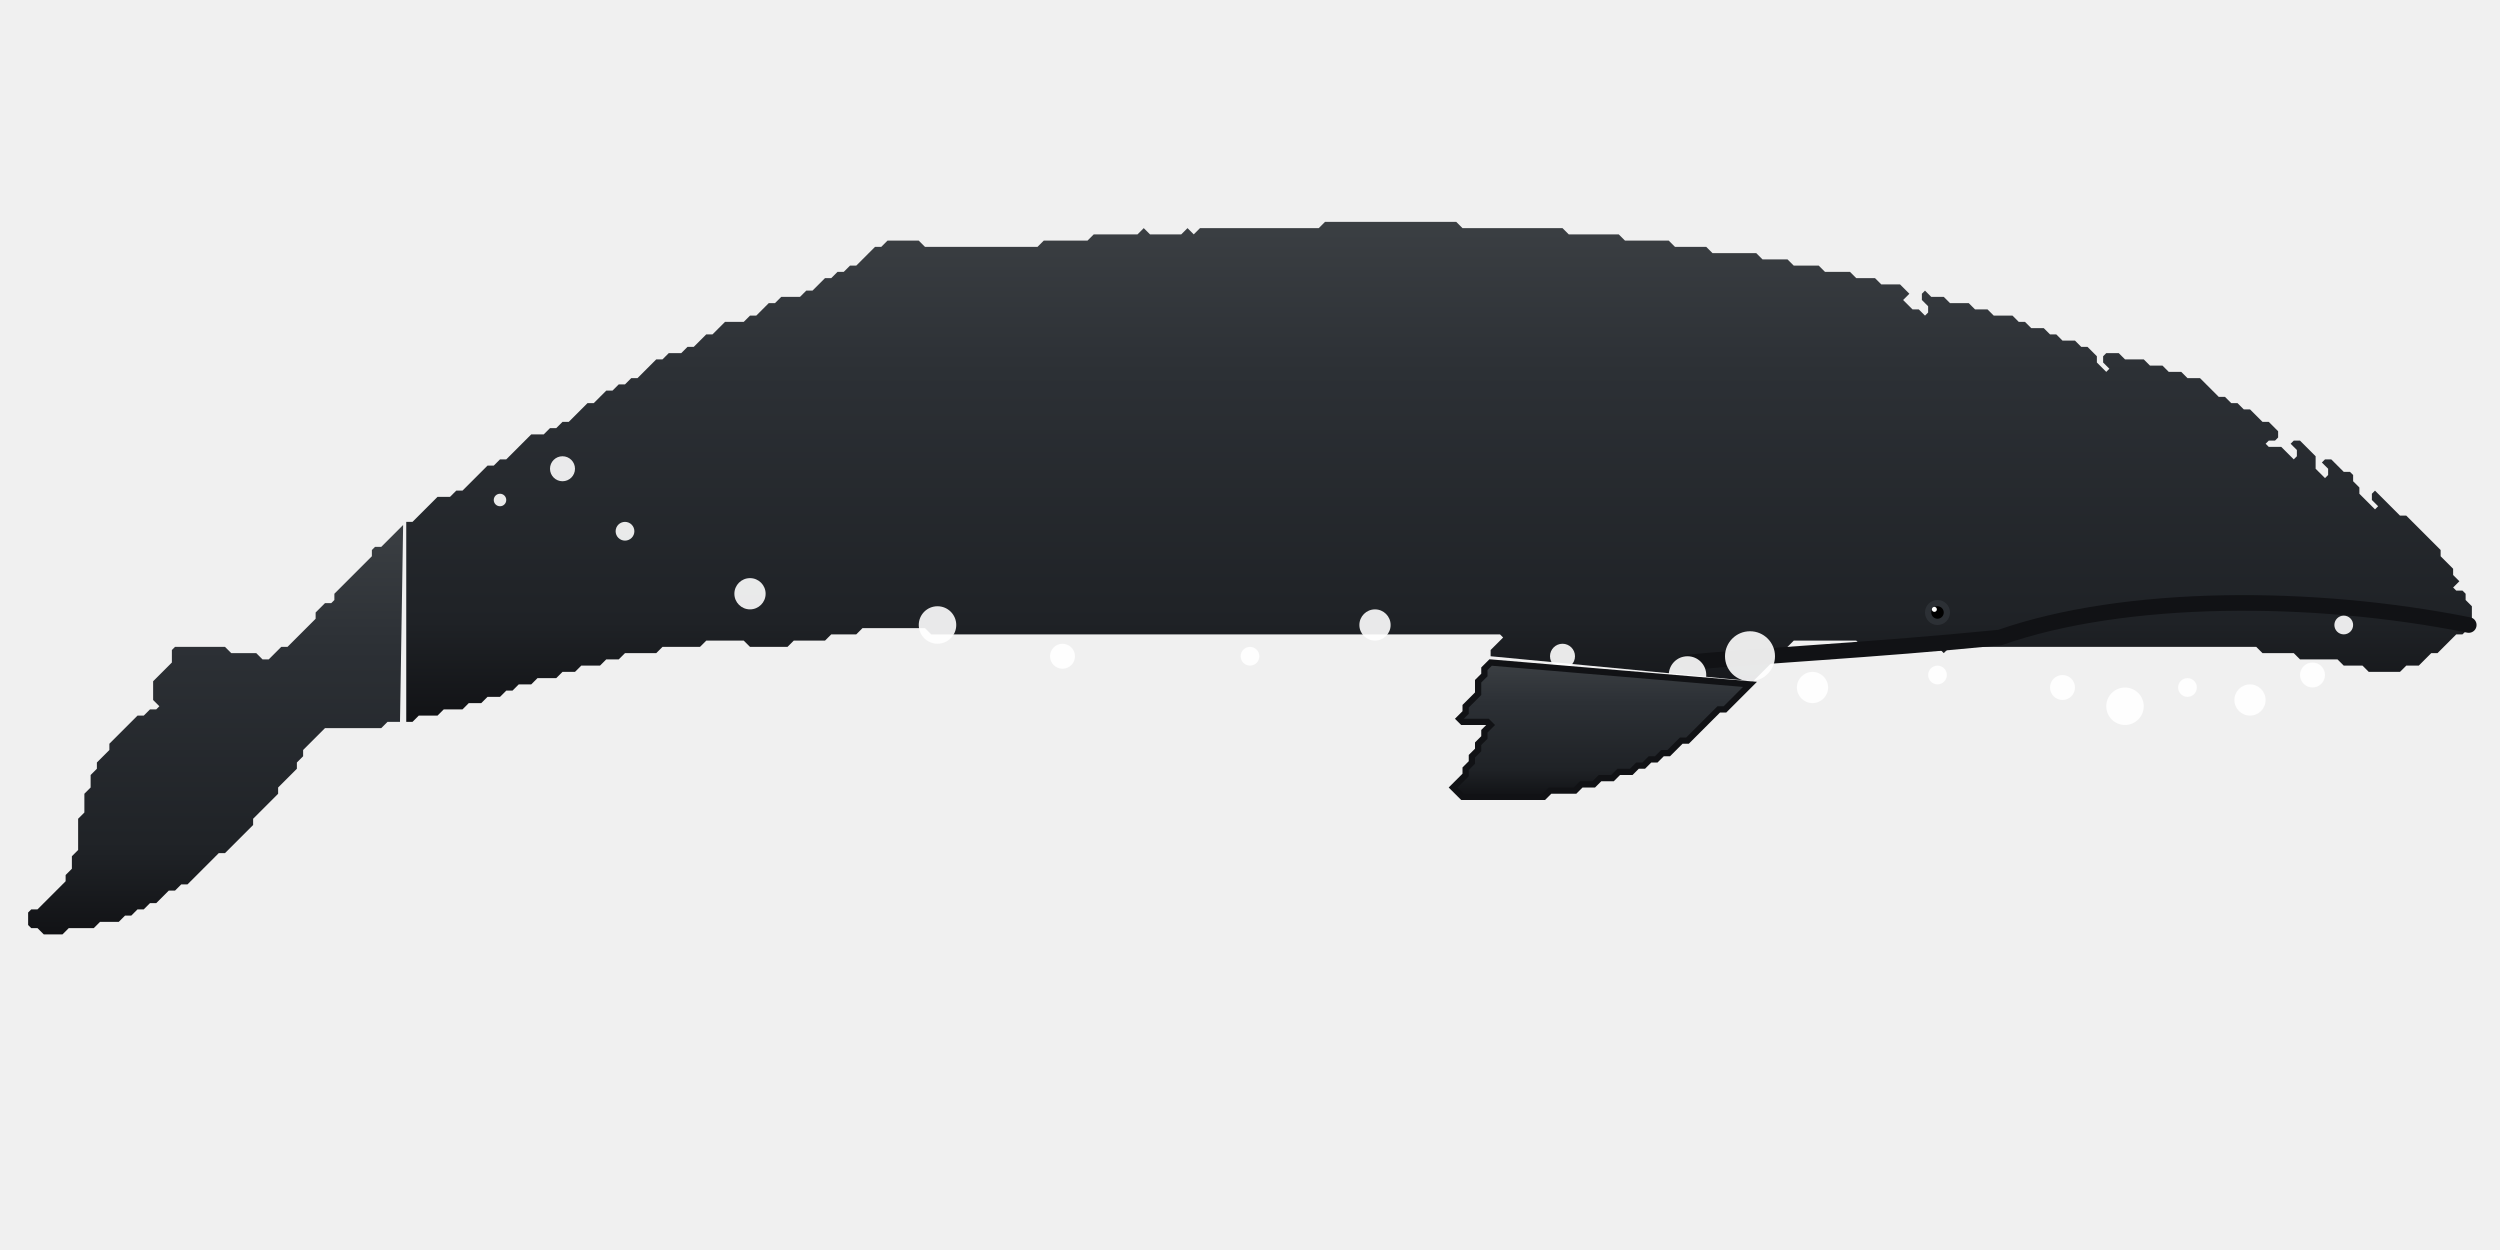
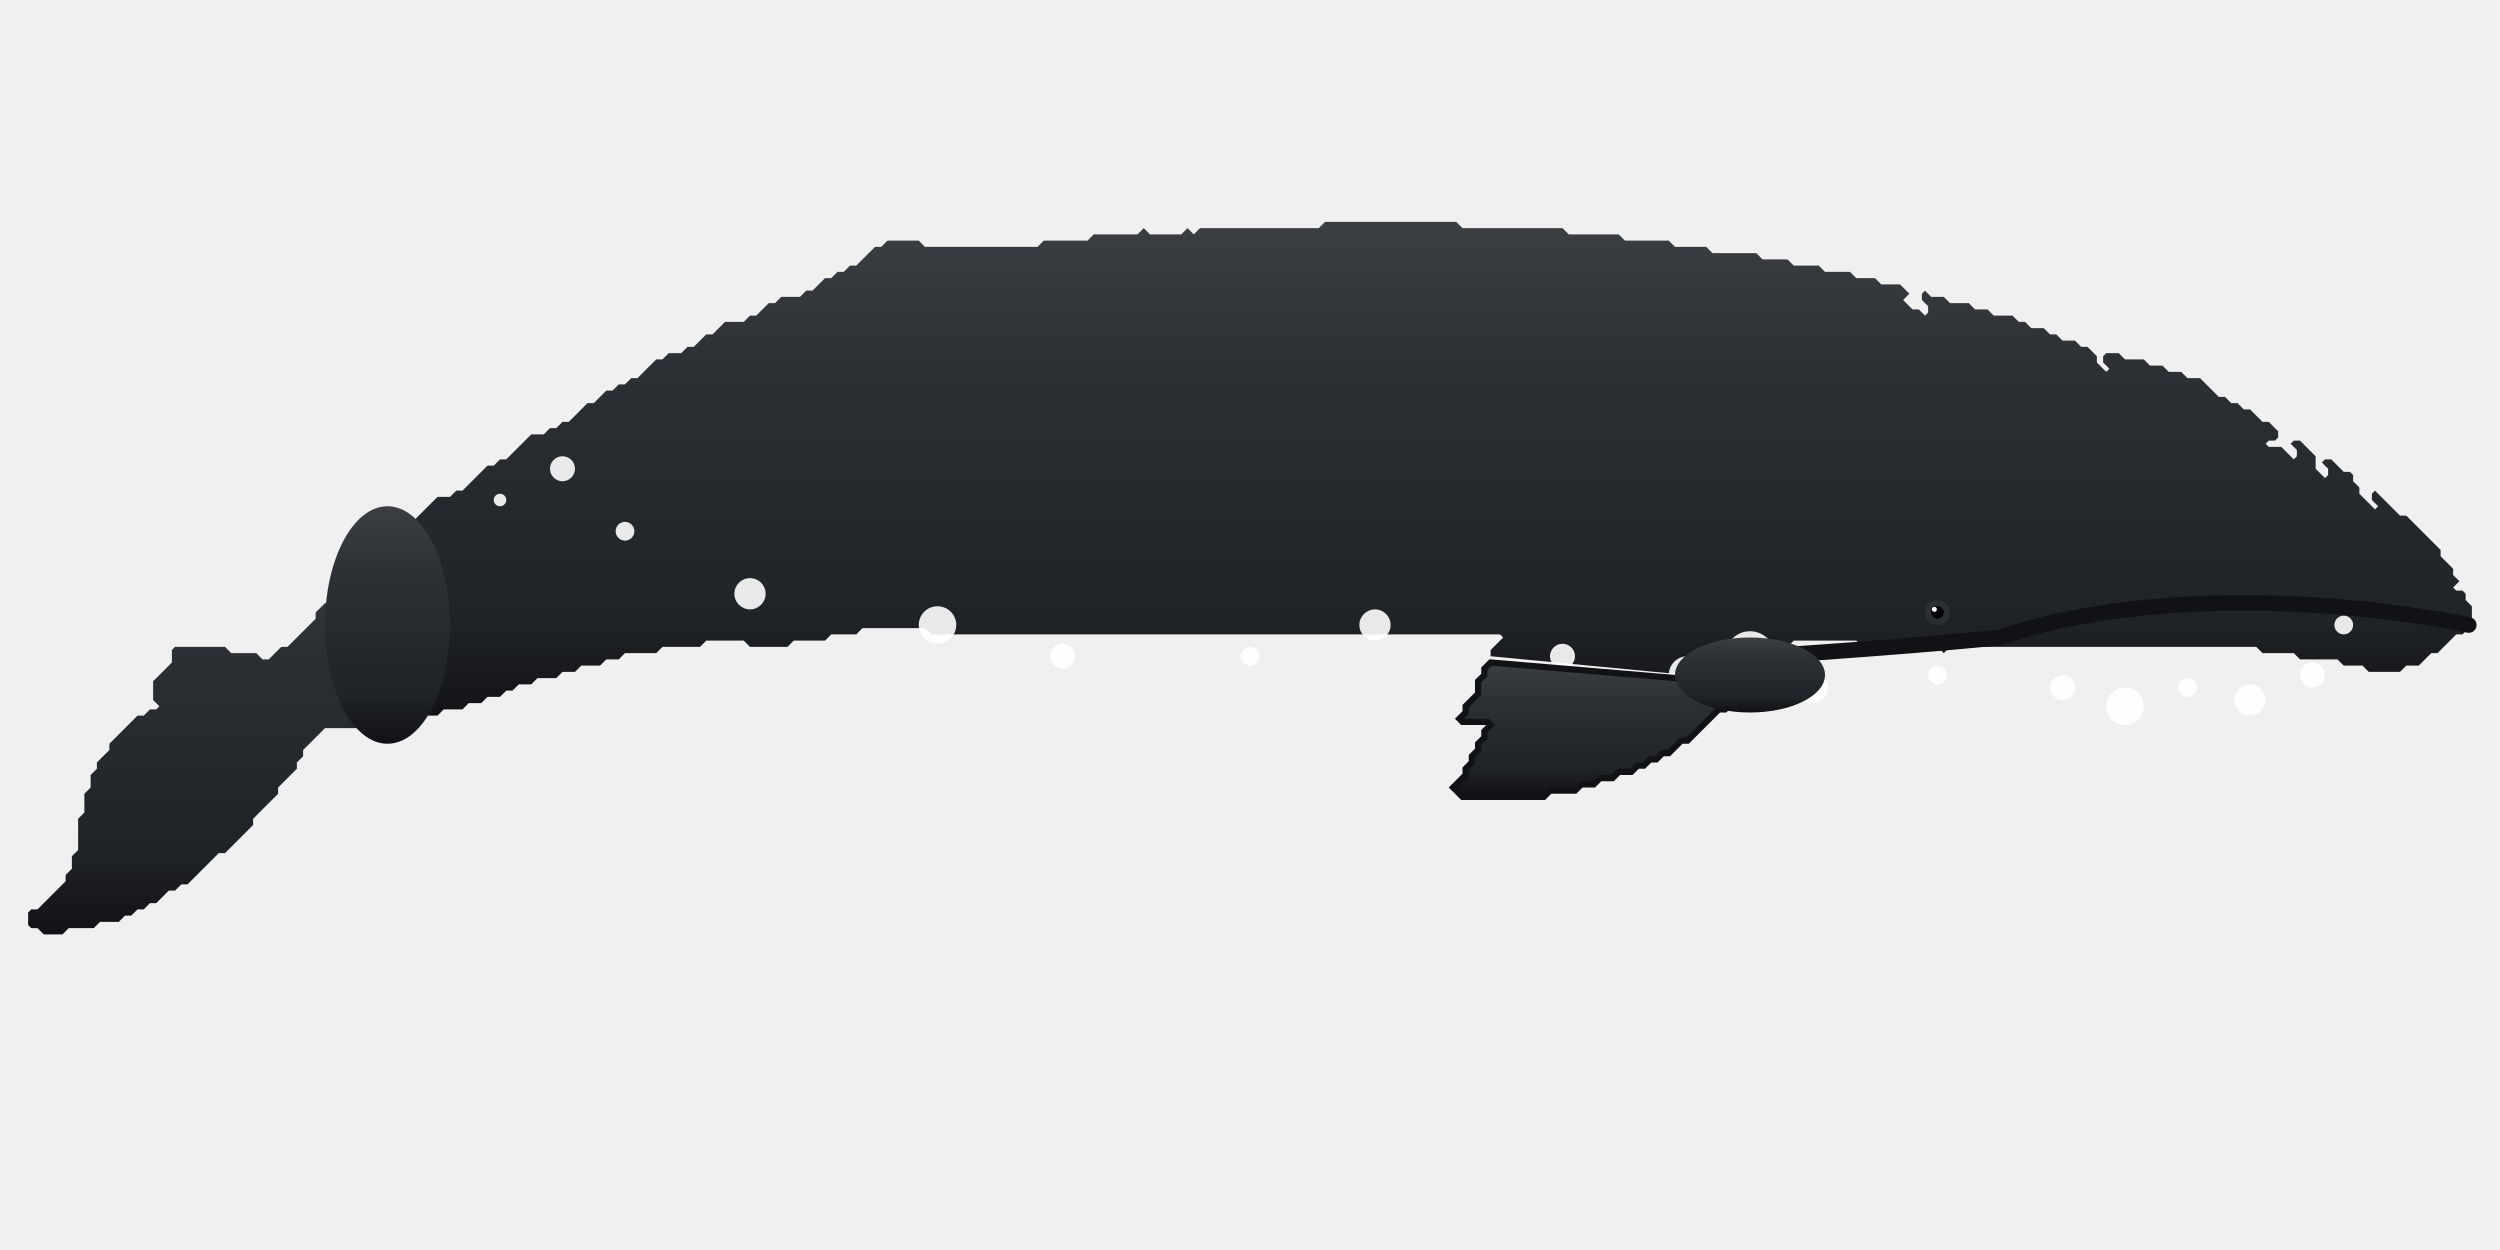
<svg xmlns="http://www.w3.org/2000/svg" viewBox="0 0 400 200">
  <defs>
    <linearGradient id="gray-skin" x1="0%" y1="0%" x2="0%" y2="100%">
      <stop offset="0%" stop-color="#3b3f43" />
      <stop offset="30%" stop-color="#2c3035" />
      <stop offset="80%" stop-color="#1f2226" />
      <stop offset="100%" stop-color="#111215" />
    </linearGradient>
  </defs>
  <g class="whale-container">
    <g class="tail-fin" style="transform-origin: 65px 100px; transform-box: view-box;">
      <path d="M 10,149.5 L 9,149.5 L 8,149.5 L 7,149.5 L 6.5,149 L 6,148.5 L 5,148.5 L 4.5,148 L 4.5,147 L 4.5,146 L 5,145.5 L 6,145.5 L 6.5,145 L 7,144.5 L 7.5,144 L 8,143.5 L 8.5,143 L 9,142.5 L 9.5,142 L 10,141.5 L 10.5,141 L 10.5,140 L 11,139.5 L 11.5,139 L 11.5,138 L 11.5,137 L 12,136.5 L 12.5,136 L 12.5,135 L 12.5,134 L 12.5,133 L 12.5,132 L 12.5,131 L 13,130.5 L 13.5,130 L 13.5,129 L 13.5,128 L 13.5,127 L 14,126.5 L 14.5,126 L 14.5,125 L 14.5,124 L 15,123.5 L 15.5,123 L 15.5,122 L 16,121.5 L 16.5,121 L 17,120.5 L 17.5,120 L 17.5,119 L 18,118.5 L 18.5,118 L 19,117.5 L 19.5,117 L 20,116.5 L 20.5,116 L 21,115.5 L 21.5,115 L 22,114.5 L 23,114.5 L 23.5,114 L 24,113.5 L 25,113.5 L 25.5,113 L 25,112.5 L 24.5,112 L 24.5,111 L 24.5,110 L 24.5,109 L 25,108.5 L 25.5,108 L 26,107.5 L 26.5,107 L 27,106.5 L 27.5,106 L 27.5,105 L 27.5,104 L 28,103.5 L 29,103.5 L 30,103.5 L 31,103.5 L 32,103.5 L 33,103.5 L 34,103.5 L 35,103.5 L 36,103.5 L 36.5,104 L 37,104.5 L 38,104.5 L 39,104.5 L 40,104.5 L 41,104.5 L 41.5,105 L 42,105.5 L 43,105.5 L 43.5,105 L 44,104.5 L 44.5,104 L 45,103.5 L 46,103.5 L 46.5,103 L 47,102.5 L 47.5,102 L 48,101.5 L 48.5,101 L 49,100.5 L 49.5,100 L 50,99.5 L 50.5,99 L 50.5,98 L 51,97.5 L 51.5,97 L 52,96.5 L 53,96.5 L 53.5,96 L 53.5,95 L 54,94.5 L 54.5,94 L 55,93.5 L 55.5,93 L 56,92.5 L 56.5,92 L 57,91.5 L 57.5,91 L 58,90.5 L 58.5,90 L 59,89.5 L 59.5,89 L 59.5,88 L 60,87.5 L 61,87.5 L 61.5,87 L 62,86.5 L 62.5,86 L 63,85.5 L 63.5,85 L 64,84.5 L 64.5,84 L 64,115.5 L 63,115.5 L 62,115.5 L 61.5,116 L 61,116.5 L 60,116.5 L 59,116.5 L 58,116.5 L 57,116.5 L 56,116.5 L 55,116.5 L 54,116.5 L 53,116.5 L 52,116.5 L 51.5,117 L 51,117.5 L 50.5,118 L 50,118.5 L 49.5,119 L 49,119.5 L 48.5,120 L 48.5,121 L 48,121.5 L 47.5,122 L 47.5,123 L 47,123.5 L 46.5,124 L 46,124.5 L 45.5,125 L 45,125.5 L 44.5,126 L 44.5,127 L 44,127.5 L 43.5,128 L 43,128.5 L 42.5,129 L 42,129.5 L 41.5,130 L 41,130.5 L 40.5,131 L 40.5,132 L 40,132.5 L 39.5,133 L 39,133.5 L 38.5,134 L 38,134.5 L 37.5,135 L 37,135.5 L 36.5,136 L 36,136.5 L 35,136.5 L 34.5,137 L 34,137.5 L 33.5,138 L 33,138.5 L 32.5,139 L 32,139.5 L 31.5,140 L 31,140.5 L 30.5,141 L 30,141.5 L 29,141.5 L 28.5,142 L 28,142.5 L 27,142.5 L 26.5,143 L 26,143.5 L 25.5,144 L 25,144.5 L 24,144.5 L 23.5,145 L 23,145.5 L 22,145.5 L 21.5,146 L 21,146.5 L 20,146.5 L 19.5,147 L 19,147.5 L 18,147.5 L 17,147.5 L 16,147.5 L 15.5,148 L 15,148.5 L 14,148.5 L 13,148.5 L 12,148.5 L 11,148.5 L 10.5,149 L 10,149.5 Z" fill="url(#gray-skin)" />
    </g>
    <g class="body">
      <path d="M 65,83.5 L 66,83.5 L 66.5,83 L 67,82.5 L 67.5,82 L 68,81.5 L 68.5,81 L 69,80.5 L 69.5,80 L 70,79.5 L 71,79.5 L 72,79.5 L 72.5,79 L 73,78.5 L 74,78.5 L 74.5,78 L 75,77.5 L 75.5,77 L 76,76.5 L 76.5,76 L 77,75.5 L 77.5,75 L 78,74.5 L 79,74.5 L 79.5,74 L 80,73.5 L 81,73.5 L 81.5,73 L 82,72.5 L 82.5,72 L 83,71.5 L 83.5,71 L 84,70.5 L 84.5,70 L 85,69.5 L 86,69.5 L 87,69.5 L 87.5,69 L 88,68.5 L 89,68.5 L 89.5,68 L 90,67.5 L 91,67.5 L 91.5,67 L 92,66.5 L 92.5,66 L 93,65.5 L 93.5,65 L 94,64.5 L 95,64.5 L 95.5,64 L 96,63.5 L 96.5,63 L 97,62.5 L 98,62.5 L 98.5,62 L 99,61.5 L 100,61.5 L 100.5,61 L 101,60.5 L 102,60.5 L 102.5,60 L 103,59.5 L 103.5,59 L 104,58.5 L 104.5,58 L 105,57.5 L 106,57.5 L 106.5,57 L 107,56.5 L 108,56.5 L 109,56.5 L 109.5,56 L 110,55.5 L 111,55.5 L 111.5,55 L 112,54.5 L 112.5,54 L 113,53.5 L 114,53.5 L 114.5,53 L 115,52.5 L 115.5,52 L 116,51.5 L 117,51.5 L 118,51.5 L 119,51.5 L 119.5,51 L 120,50.5 L 121,50.5 L 121.5,50 L 122,49.5 L 122.5,49 L 123,48.5 L 124,48.5 L 124.5,48 L 125,47.5 L 126,47.5 L 127,47.5 L 128,47.5 L 128.5,47 L 129,46.5 L 130,46.5 L 130.5,46 L 131,45.5 L 131.5,45 L 132,44.5 L 133,44.5 L 133.5,44 L 134,43.5 L 135,43.5 L 135.5,43 L 136,42.5 L 137,42.5 L 137.5,42 L 138,41.5 L 138.5,41 L 139,40.5 L 139.5,40 L 140,39.5 L 141,39.5 L 141.5,39 L 142,38.5 L 143,38.5 L 144,38.5 L 145,38.5 L 146,38.5 L 147,38.5 L 147.5,39 L 148,39.5 L 149,39.5 L 150,39.5 L 151,39.5 L 152,39.5 L 153,39.5 L 154,39.5 L 155,39.5 L 156,39.5 L 157,39.5 L 158,39.5 L 159,39.5 L 160,39.5 L 161,39.5 L 162,39.5 L 163,39.5 L 164,39.5 L 165,39.5 L 166,39.5 L 166.5,39 L 167,38.5 L 168,38.5 L 169,38.5 L 170,38.5 L 171,38.5 L 172,38.5 L 173,38.5 L 174,38.5 L 174.5,38 L 175,37.5 L 176,37.5 L 177,37.5 L 178,37.5 L 179,37.5 L 180,37.5 L 181,37.5 L 182,37.5 L 182.5,37 L 183,36.5 L 183.5,37 L 184,37.5 L 185,37.5 L 186,37.5 L 187,37.5 L 188,37.5 L 189,37.5 L 189.5,37 L 190,36.5 L 190.5,37 L 191,37.5 L 191.5,37 L 192,36.5 L 193,36.5 L 194,36.5 L 195,36.5 L 196,36.5 L 197,36.5 L 198,36.5 L 199,36.5 L 200,36.5 L 201,36.5 L 202,36.5 L 203,36.5 L 204,36.5 L 205,36.5 L 206,36.5 L 207,36.5 L 208,36.5 L 209,36.5 L 210,36.5 L 211,36.5 L 211.5,36 L 212,35.5 L 213,35.5 L 214,35.5 L 215,35.5 L 216,35.5 L 217,35.5 L 218,35.5 L 219,35.5 L 220,35.5 L 221,35.5 L 222,35.5 L 223,35.5 L 224,35.5 L 225,35.5 L 226,35.5 L 227,35.5 L 228,35.5 L 229,35.5 L 230,35.5 L 231,35.5 L 232,35.5 L 233,35.5 L 233.5,36 L 234,36.5 L 235,36.5 L 236,36.5 L 237,36.5 L 238,36.5 L 239,36.5 L 240,36.5 L 241,36.5 L 242,36.5 L 243,36.5 L 244,36.5 L 245,36.5 L 246,36.5 L 247,36.5 L 248,36.5 L 249,36.5 L 250,36.5 L 250.5,37 L 251,37.5 L 252,37.5 L 253,37.5 L 254,37.5 L 255,37.5 L 256,37.5 L 257,37.5 L 258,37.5 L 259,37.5 L 259.5,38 L 260,38.5 L 261,38.5 L 262,38.5 L 263,38.5 L 264,38.5 L 265,38.5 L 266,38.5 L 267,38.5 L 267.5,39 L 268,39.5 L 269,39.5 L 270,39.5 L 271,39.5 L 272,39.5 L 273,39.5 L 273.5,40 L 274,40.5 L 275,40.5 L 276,40.5 L 277,40.5 L 278,40.5 L 279,40.5 L 280,40.5 L 281,40.5 L 281.5,41 L 282,41.5 L 283,41.5 L 284,41.5 L 285,41.5 L 286,41.5 L 286.5,42 L 287,42.5 L 288,42.5 L 289,42.5 L 290,42.5 L 291,42.5 L 291.5,43 L 292,43.5 L 293,43.5 L 294,43.5 L 295,43.5 L 296,43.5 L 296.5,44 L 297,44.5 L 298,44.5 L 299,44.5 L 300,44.5 L 300.5,45 L 301,45.5 L 302,45.5 L 303,45.5 L 304,45.5 L 304.5,46 L 305,46.5 L 305.5,47 L 305,47.5 L 304.5,48 L 305,48.5 L 305.5,49 L 306,49.5 L 307,49.5 L 307.5,50 L 308,50.5 L 308.5,50 L 308.5,49 L 308,48.5 L 307.5,48 L 307.5,47 L 308,46.5 L 308.5,47 L 309,47.5 L 310,47.5 L 311,47.5 L 311.5,48 L 312,48.5 L 313,48.5 L 314,48.5 L 315,48.5 L 315.5,49 L 316,49.5 L 317,49.5 L 318,49.5 L 318.5,50 L 319,50.5 L 320,50.5 L 321,50.5 L 322,50.5 L 322.5,51 L 323,51.5 L 324,51.5 L 324.5,52 L 325,52.5 L 326,52.5 L 327,52.5 L 327.5,53 L 328,53.5 L 329,53.5 L 329.5,54 L 330,54.5 L 331,54.5 L 332,54.5 L 332.5,55 L 333,55.5 L 334,55.5 L 334.5,56 L 335,56.5 L 335.5,57 L 335.5,58 L 336,58.5 L 336.5,59 L 337,59.5 L 337.5,59 L 337,58.5 L 336.5,58 L 336.5,57 L 337,56.5 L 338,56.5 L 339,56.5 L 339.5,57 L 340,57.5 L 341,57.5 L 342,57.5 L 343,57.5 L 343.5,58 L 344,58.5 L 345,58.5 L 346,58.5 L 346.5,59 L 347,59.5 L 348,59.5 L 349,59.5 L 349.5,60 L 350,60.5 L 351,60.5 L 352,60.5 L 352.5,61 L 353,61.5 L 353.5,62 L 354,62.5 L 354.5,63 L 355,63.5 L 356,63.5 L 356.5,64 L 357,64.5 L 358,64.5 L 358.5,65 L 359,65.5 L 360,65.5 L 360.5,66 L 361,66.5 L 361.5,67 L 362,67.5 L 363,67.5 L 363.5,68 L 364,68.5 L 364.5,69 L 364.5,70 L 364,70.5 L 363,70.5 L 362.5,71 L 363,71.5 L 364,71.5 L 365,71.5 L 365.5,72 L 366,72.5 L 366.5,73 L 367,73.5 L 367.5,73 L 367.5,72 L 367,71.5 L 366.5,71 L 367,70.5 L 368,70.5 L 368.5,71 L 369,71.5 L 369.5,72 L 370,72.5 L 370.5,73 L 370.5,74 L 370.5,75 L 371,75.5 L 371.5,76 L 372,76.5 L 372.5,76 L 372.5,75 L 372,74.5 L 371.5,74 L 372,73.5 L 373,73.5 L 373.5,74 L 374,74.5 L 374.5,75 L 375,75.5 L 376,75.5 L 376.5,76 L 376.5,77 L 377,77.5 L 377.5,78 L 377.5,79 L 378,79.5 L 378.5,80 L 379,80.5 L 379.5,81 L 380,81.5 L 380.5,81 L 380,80.5 L 379.5,80 L 379.5,79 L 380,78.5 L 380.5,79 L 381,79.5 L 381.5,80 L 382,80.5 L 382.5,81 L 383,81.5 L 383.5,82 L 384,82.5 L 385,82.5 L 385.5,83 L 386,83.5 L 386.5,84 L 387,84.5 L 387.5,85 L 388,85.5 L 388.5,86 L 389,86.5 L 389.5,87 L 390,87.5 L 390.5,88 L 390.5,89 L 391,89.5 L 391.5,90 L 392,90.5 L 392.5,91 L 392.5,92 L 393,92.5 L 393.5,93 L 393,93.5 L 392.5,94 L 393,94.5 L 394,94.5 L 394.5,95 L 394.5,96 L 395,96.5 L 395.5,97 L 395.5,98 L 395.5,99 L 395.5,100 L 395,100.5 L 394.5,101 L 394,101.5 L 393,101.5 L 392.5,102 L 392,102.5 L 391.5,103 L 391,103.5 L 390.5,104 L 390,104.5 L 389,104.5 L 388.5,105 L 388,105.5 L 387.5,106 L 387,106.5 L 386,106.5 L 385,106.5 L 384.5,107 L 384,107.5 L 383,107.5 L 382,107.5 L 381,107.5 L 380,107.5 L 379,107.5 L 378.5,107 L 378,106.5 L 377,106.5 L 376,106.5 L 375,106.5 L 374.5,106 L 374,105.5 L 373,105.5 L 372,105.5 L 371,105.5 L 370,105.5 L 369,105.5 L 368,105.5 L 367.5,105 L 367,104.5 L 366,104.5 L 365,104.5 L 364,104.5 L 363,104.5 L 362,104.5 L 361.5,104 L 361,103.5 L 360,103.5 L 359,103.5 L 358,103.5 L 357,103.5 L 356,103.5 L 355,103.5 L 354,103.5 L 353,103.5 L 352,103.5 L 351,103.5 L 350,103.5 L 349,103.5 L 348,103.5 L 347,103.5 L 346,103.5 L 345,103.5 L 344,103.5 L 343,103.5 L 342,103.5 L 341,103.5 L 340,103.5 L 339,103.5 L 338,103.5 L 337,103.5 L 336,103.5 L 335,103.5 L 334,103.5 L 333,103.5 L 332,103.5 L 331,103.5 L 330,103.5 L 329,103.5 L 328,103.5 L 327,103.5 L 326,103.5 L 325,103.5 L 324,103.5 L 323,103.5 L 322,103.5 L 321,103.5 L 320,103.5 L 319,103.5 L 318,103.5 L 317,103.5 L 316,103.5 L 315,103.5 L 314,103.5 L 313,103.5 L 312,103.5 L 311.5,104 L 311,104.5 L 310.5,104 L 310,103.5 L 309,103.5 L 308,103.5 L 307,103.5 L 306,103.5 L 305,103.5 L 304,103.5 L 303,103.5 L 302,103.5 L 301,103.5 L 300,103.5 L 299,103.5 L 298,103.5 L 297.5,103 L 297,102.5 L 296,102.5 L 295,102.5 L 294,102.5 L 293,102.5 L 292,102.5 L 291,102.5 L 290,102.5 L 289,102.5 L 288,102.5 L 287,102.5 L 286.5,103 L 286,103.5 L 285.5,104 L 285,104.5 L 284.5,105 L 284,105.5 L 283.5,106 L 283,106.5 L 282.5,107 L 282,107.5 L 281.5,108 L 281,108.5 L 280.5,109 L 238.5,105 L 238.5,104 L 239,103.5 L 239.5,103 L 240,102.5 L 240.5,102 L 240,101.5 L 239,101.5 L 238,101.5 L 237,101.5 L 236,101.5 L 235,101.5 L 234,101.5 L 233,101.5 L 232,101.5 L 231,101.5 L 230,101.5 L 229,101.5 L 228,101.5 L 227,101.5 L 226,101.5 L 225,101.5 L 224,101.5 L 223,101.5 L 222,101.5 L 221,101.5 L 220,101.5 L 219,101.5 L 218,101.5 L 217,101.5 L 216,101.5 L 215,101.5 L 214,101.5 L 213,101.5 L 212,101.5 L 211,101.5 L 210,101.5 L 209,101.5 L 208,101.5 L 207,101.5 L 206,101.5 L 205,101.5 L 204,101.5 L 203,101.5 L 202,101.5 L 201,101.5 L 200,101.5 L 199,101.5 L 198,101.5 L 197,101.5 L 196,101.5 L 195,101.5 L 194,101.5 L 193,101.5 L 192,101.5 L 191,101.5 L 190,101.5 L 189,101.5 L 188,101.5 L 187,101.5 L 186,101.5 L 185,101.5 L 184,101.5 L 183,101.5 L 182,101.5 L 181,101.5 L 180,101.5 L 179,101.5 L 178,101.5 L 177,101.5 L 176,101.5 L 175,101.5 L 174,101.5 L 173,101.5 L 172,101.5 L 171,101.5 L 170,101.5 L 169,101.5 L 168,101.5 L 167,101.5 L 166,101.5 L 165,101.5 L 164,101.5 L 163,101.5 L 162,101.5 L 161,101.5 L 160,101.5 L 159,101.5 L 158,101.5 L 157,101.5 L 156,101.5 L 155,101.5 L 154,101.5 L 153,101.5 L 152,101.5 L 151,101.5 L 150,101.5 L 149,101.5 L 148.5,101 L 148,100.5 L 147,100.5 L 146,100.5 L 145,100.5 L 144,100.5 L 143,100.5 L 142,100.5 L 141,100.5 L 140,100.5 L 139,100.5 L 138,100.5 L 137.5,101 L 137,101.5 L 136,101.5 L 135,101.5 L 134,101.5 L 133,101.5 L 132.5,102 L 132,102.5 L 131,102.5 L 130,102.5 L 129,102.5 L 128,102.5 L 127,102.5 L 126.5,103 L 126,103.5 L 125,103.5 L 124,103.5 L 123,103.5 L 122,103.5 L 121,103.5 L 120,103.5 L 119.5,103 L 119,102.5 L 118,102.5 L 117,102.5 L 116,102.5 L 115,102.5 L 114,102.5 L 113,102.5 L 112.5,103 L 112,103.5 L 111,103.5 L 110,103.5 L 109,103.5 L 108,103.5 L 107,103.5 L 106,103.5 L 105.5,104 L 105,104.5 L 104,104.5 L 103,104.5 L 102,104.5 L 101,104.5 L 100,104.5 L 99.5,105 L 99,105.5 L 98,105.5 L 97,105.5 L 96.5,106 L 96,106.5 L 95,106.5 L 94,106.5 L 93,106.5 L 92.5,107 L 92,107.5 L 91,107.5 L 90,107.5 L 89.5,108 L 89,108.5 L 88,108.5 L 87,108.5 L 86,108.5 L 85.5,109 L 85,109.5 L 84,109.5 L 83,109.5 L 82.5,110 L 82,110.5 L 81,110.5 L 80.5,111 L 80,111.5 L 79,111.5 L 78,111.5 L 77.5,112 L 77,112.5 L 76,112.5 L 75,112.5 L 74.5,113 L 74,113.5 L 73,113.5 L 72,113.5 L 71,113.5 L 70.5,114 L 70,114.5 L 69,114.5 L 68,114.5 L 67,114.5 L 66.5,115 L 66,115.5 L 65,115.5 Z" fill="url(#gray-skin)" />
+       <ellipse cx="62" cy="100" rx="10" ry="19" fill="url(#gray-skin)" />
      <path d="M 395,100 C 370,95 340,95 320,102 C 300,104 280,105 270,106" stroke="#111215" stroke-width="2.5" fill="none" stroke-linecap="round" />
      <circle cx="310" cy="98" r="2" fill="#2c3035" />
      <circle cx="310" cy="98" r="1" fill="#000" />
      <circle cx="309.5" cy="97.5" r="0.4" fill="#fff" />
      <g class="mottling" fill="#ffffff" opacity="0.9">
        <circle cx="375" cy="100" r="1.5" />
        <circle cx="370" cy="108" r="2" />
        <circle cx="360" cy="112" r="2.5" />
        <circle cx="350" cy="110" r="1.5" />
        <circle cx="340" cy="113" r="3" />
        <circle cx="330" cy="110" r="2" />
        <circle cx="310" cy="108" r="1.5" />
        <circle cx="290" cy="110" r="2.5" />
        <circle cx="280" cy="105" r="4" />
        <circle cx="270" cy="108" r="3" />
        <circle cx="250" cy="105" r="2" />
        <circle cx="220" cy="100" r="2.5" />
        <circle cx="200" cy="105" r="1.5" />
        <circle cx="170" cy="105" r="2" />
        <circle cx="150" cy="100" r="3" />
        <circle cx="120" cy="95" r="2.5" />
        <circle cx="100" cy="85" r="1.5" />
        <circle cx="90" cy="75" r="2" />
        <circle cx="80" cy="80" r="1" />
      </g>
    </g>
-     <g class="flipper-front" style="transform-origin: 260px 110px; transform-box: view-box;">
+     <g class="flipper-front" style="transform-origin: 280px 110px; transform-box: view-box;">
      <path d="M 280,109.5 L 279.5,110 L 279,110.5 L 278.5,111 L 278,111.5 L 277.5,112 L 277,112.5 L 276.5,113 L 276,113.5 L 275,113.5 L 274.5,114 L 274,114.5 L 273.5,115 L 273,115.5 L 272.5,116 L 272,116.5 L 271.5,117 L 271,117.5 L 270.5,118 L 270,118.5 L 269,118.5 L 268.5,119 L 268,119.5 L 267.5,120 L 267,120.5 L 266,120.5 L 265.5,121 L 265,121.5 L 264,121.5 L 263.5,122 L 263,122.5 L 262,122.5 L 261.5,123 L 261,123.5 L 260,123.5 L 259,123.5 L 258.5,124 L 258,124.5 L 257,124.5 L 256,124.5 L 255.5,125 L 255,125.5 L 254,125.5 L 253,125.5 L 252.5,126 L 252,126.5 L 251,126.5 L 250,126.5 L 249,126.5 L 248,126.5 L 247.5,127 L 247,127.5 L 246,127.5 L 245,127.5 L 244,127.5 L 243,127.5 L 242,127.5 L 241,127.5 L 240,127.5 L 239,127.5 L 238,127.5 L 237,127.5 L 236,127.5 L 235,127.5 L 234,127.5 L 233.5,127 L 233,126.5 L 232.5,126 L 233,125.5 L 233.5,125 L 234,124.5 L 234.5,124 L 234.5,123 L 235,122.5 L 235.5,122 L 235.5,121 L 236,120.5 L 236.5,120 L 236.5,119 L 237,118.5 L 237.5,118 L 237.5,117 L 238,116.5 L 238.5,116 L 238,115.5 L 237,115.5 L 236,115.5 L 235,115.5 L 234,115.5 L 233.5,115 L 234,114.5 L 234.5,114 L 234.5,113 L 235,112.5 L 235.5,112 L 236,111.5 L 236.5,111 L 236.5,110 L 236.5,109 L 237,108.5 L 237.5,108 L 237.5,107 L 238,106.5 L 238.5,106 Z" fill="url(#gray-skin)" stroke="#111215" stroke-width="1" />
    </g>
+     <ellipse cx="280" cy="108" rx="12" ry="6" fill="url(#gray-skin)" />
  </g>
</svg>
